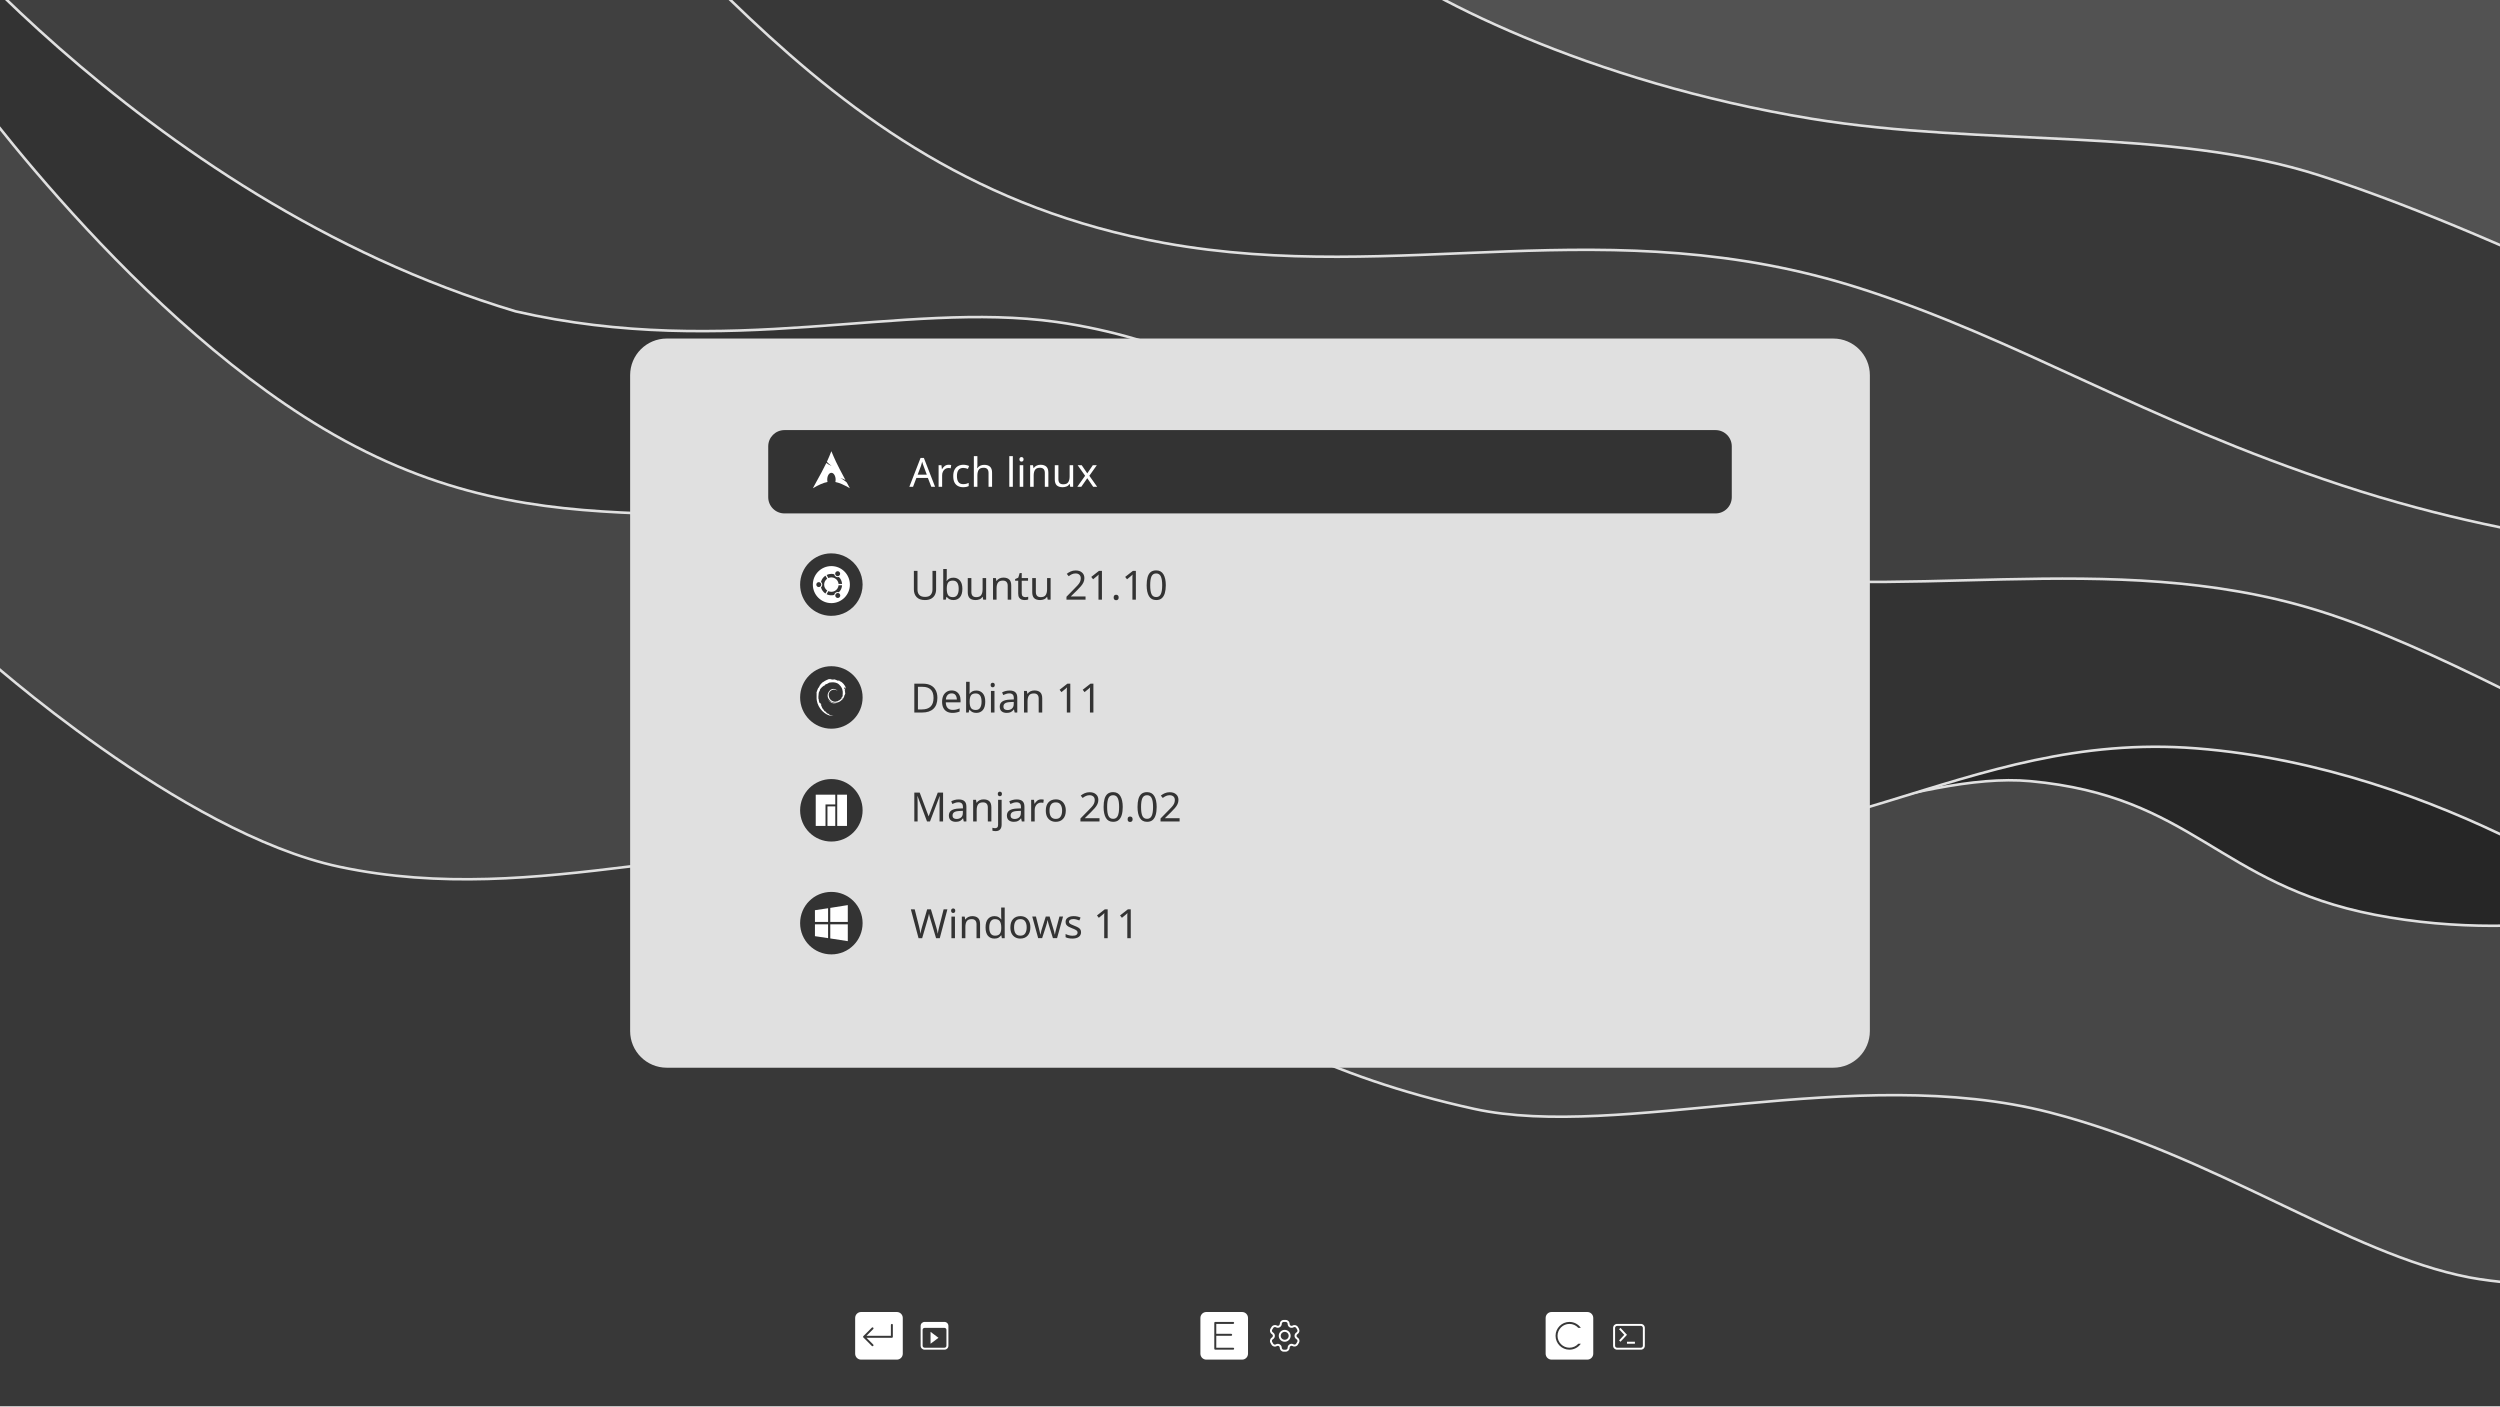
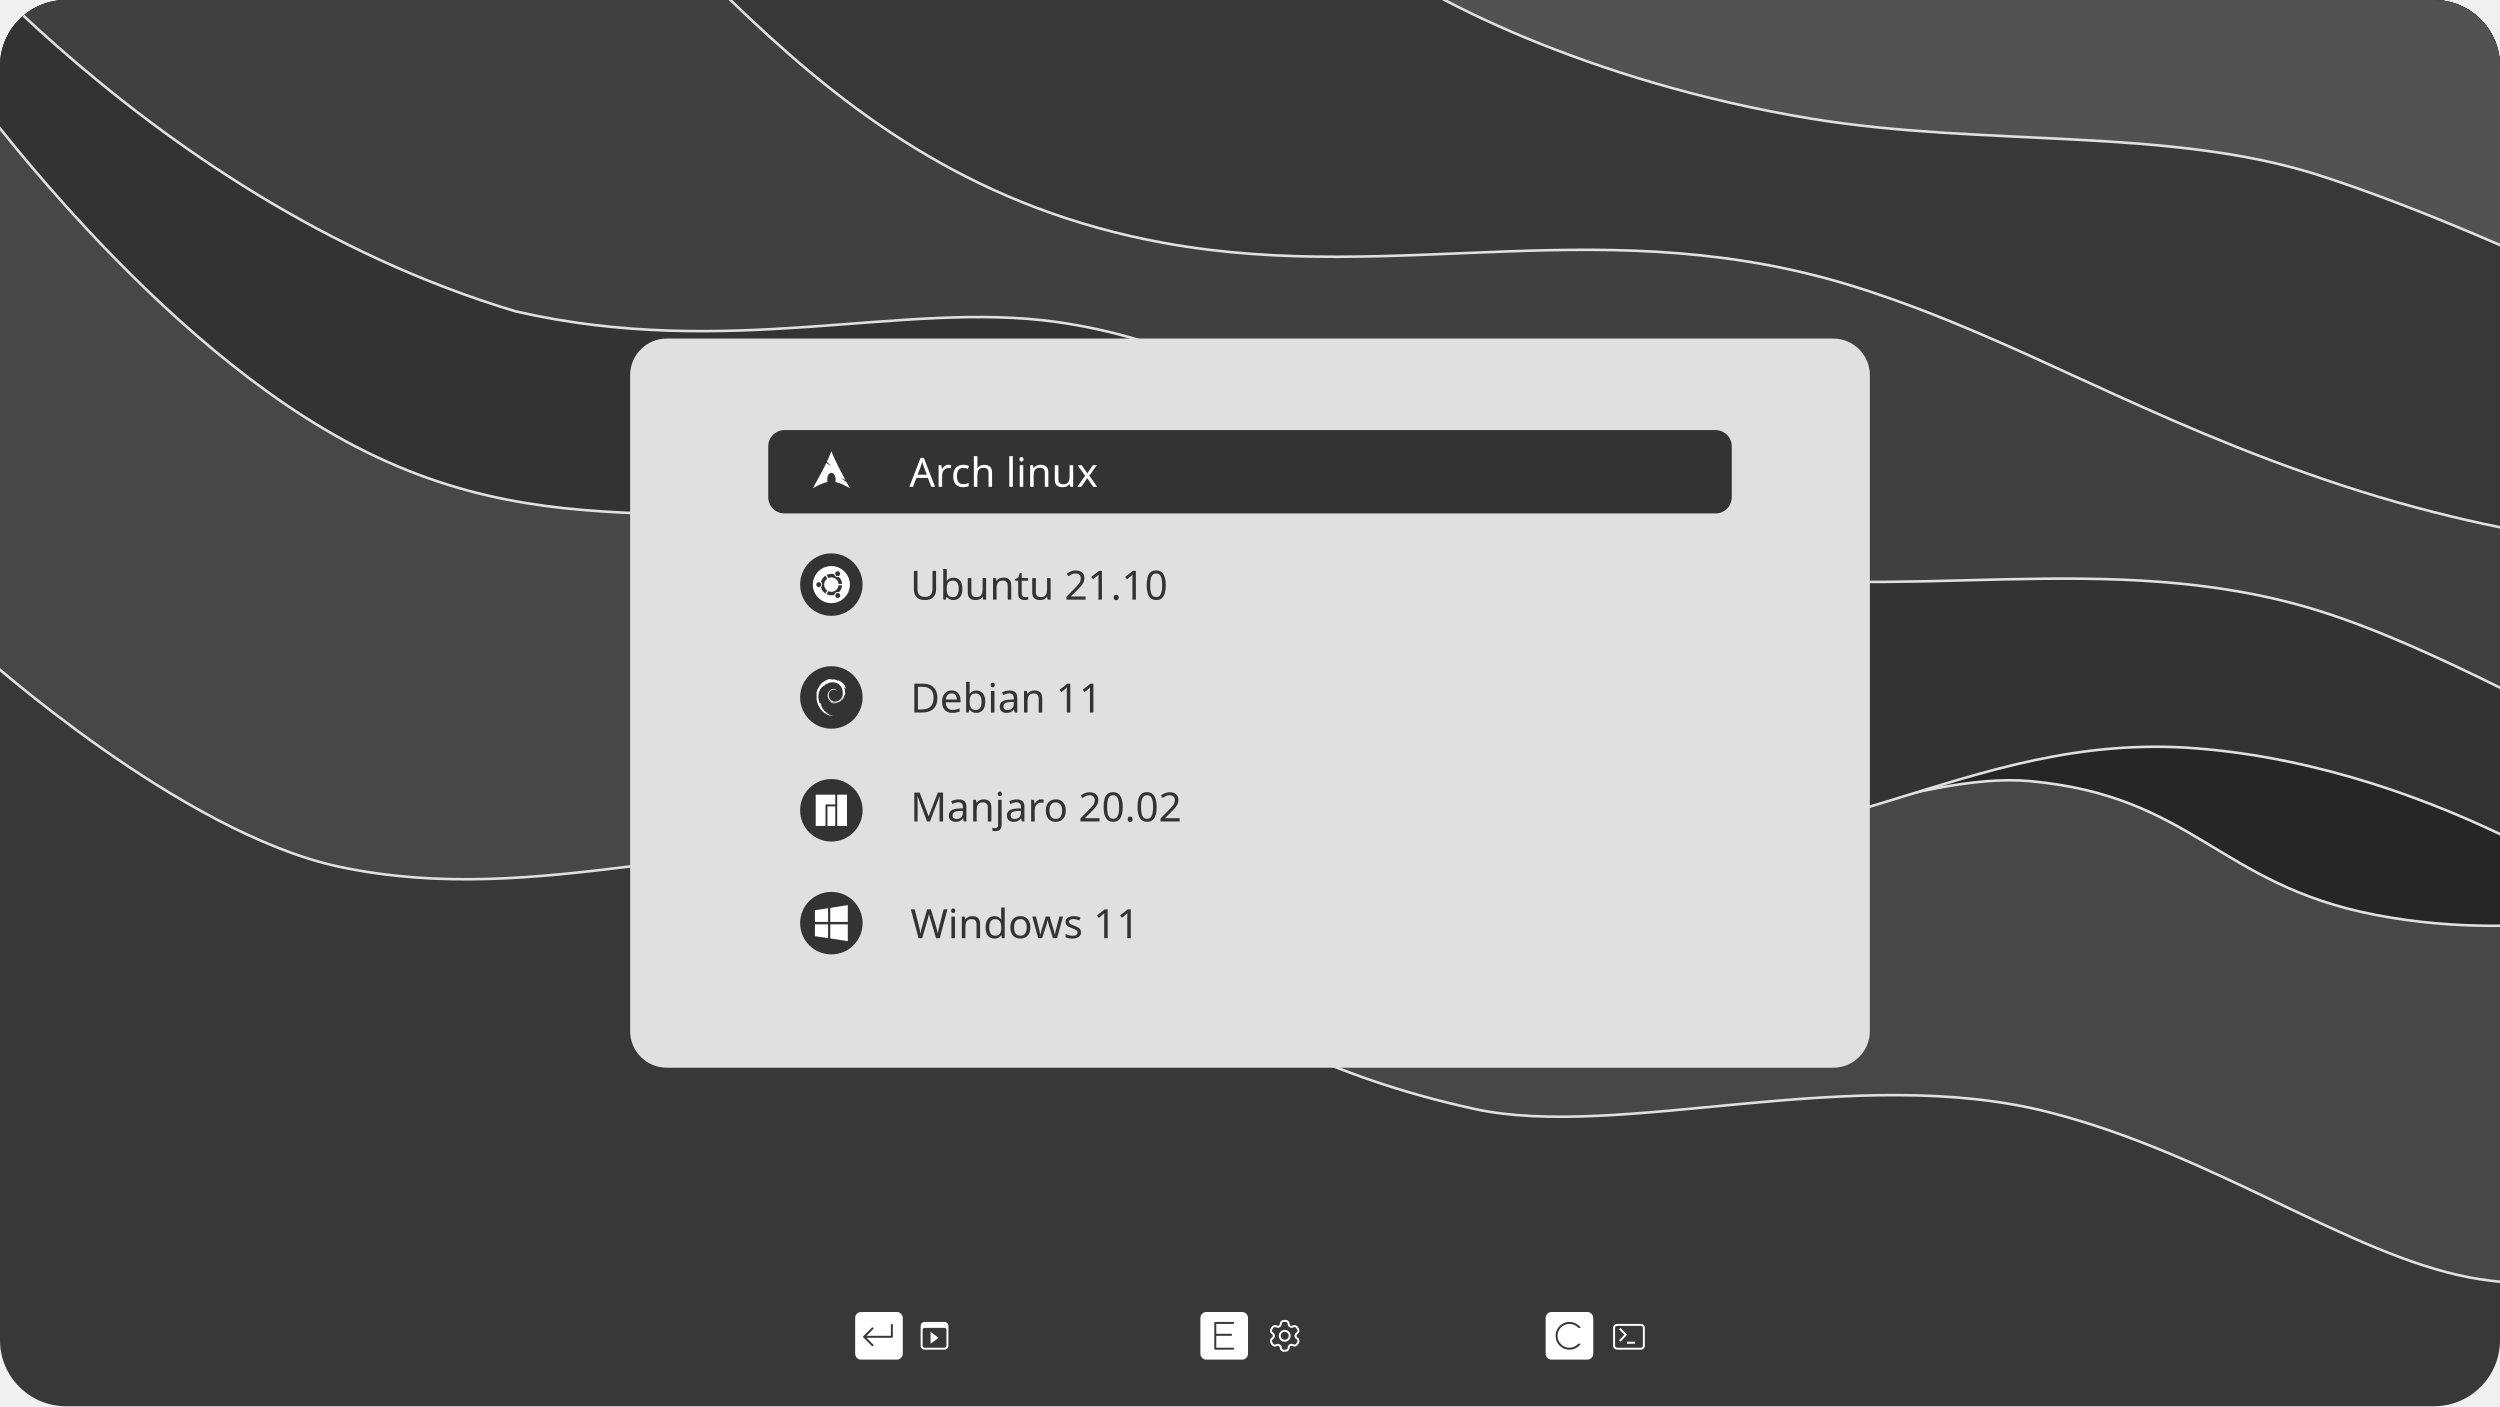
<svg xmlns="http://www.w3.org/2000/svg" width="1920" height="1080" viewBox="0 0 508 285.75" version="1.1" id="svg8">
  <defs id="defs2">
    <clipPath clipPathUnits="userSpaceOnUse" id="clipPath840">
      <rect x="0" y="0" width="508" height="285.75" fill="url(#linearGradient84615)" stroke-linecap="round" stroke-linejoin="round" stroke-width="0.257" style="fill:#d9d9d9;fill-opacity:1;paint-order:stroke fill markers" id="rect842" />
    </clipPath>
+     <clipPath clipPathUnits="userSpaceOnUse" id="clipPath1101">
+       <rect style="fill:#333333;stroke:none;stroke-width:0.529" id="rect1103" width="508" height="285.75" x="-8.1475598e-14" y="-4.4140625e-06" rx="13.426" ry="13.426" />
+     </clipPath>
  </defs>
  <g id="layer1" transform="translate(0,-287.475)">
-     <g id="wave-dark" transform="translate(0,287.475)">
+     <g id="wave-dark" transform="translate(0,287.475)" clip-path="url(#clipPath1101)">
      <rect x="0" y="0" width="508" height="285.75" fill="url(#linearGradient84615)" stroke-linecap="round" stroke-linejoin="round" stroke-width="0.257" style="fill:#383838;fill-opacity:1;paint-order:stroke fill markers" id="rect854" />
      <g id="g868" clip-path="url(#clipPath840)">
        <path d="m 532.52,261.515 c 0,0 -20.448,-0.234 -30.711,-2.206 -24.472,-4.701 -51.68,-24.876 -85.249,-33.521 -39.723,-10.23 -87.454,5.735 -116.95,-0.721 -60.36,-13.212 -73.187,-43.796 -114.76,-50.966 -37.922,-6.541 -74.878,10.457 -115.82,1.775 -32.171,-6.822 -72.331,-42.981 -72.331,-42.981 l -9.691,-263.96 541.38,-4.652 z" fill="url(#linearGradient14878)" id="path856" style="fill:#474747;fill-opacity:1;stroke:#e0e0e0;stroke-width:1.058;stroke-linecap:round;stroke-miterlimit:4;stroke-dasharray:none;stroke-opacity:1;paint-order:stroke fill markers" />
        <path d="m 545.27,182.395 c 0,0 -29.204,9.728 -62.698,3.219 -31.698,-6.16 -36.835,-24.095 -69.984,-27.146 -23.362,-2.151 -56.218,15.325 -84.235,11.298 -20.958,-3.013 -59.836,-48.407 -59.836,-48.407 l 63.476,-56.308 212.55,17.675 z" fill="url(#linearGradient29554)" id="path858" style="fill:#262626;fill-opacity:1;stroke:#e0e0e0;stroke-width:1.058;stroke-linecap:round;stroke-miterlimit:4;stroke-dasharray:none;stroke-opacity:1;paint-order:stroke fill markers" />
        <path d="m 538.1,186.745 c 0,0 -40.995,-30.948 -91.798,-34.942 -47.77,-3.756 -76.702,26.423 -129.78,18.301 -57.74,-8.836 -73.392,-44.639 -119.64,-58.48 -50.718,-15.18 -83.915,3.231 -131,-24.741 -41.216,-24.487 -76.23,-74.85 -76.23,-74.85 l -4.946,-175.02 551.7,15.608 z" fill="url(#linearGradient44051)" id="path860" style="fill:#333333;fill-opacity:1;stroke:#e0e0e0;stroke-width:1.058;stroke-linecap:round;stroke-miterlimit:4;stroke-dasharray:none;stroke-opacity:1;paint-order:stroke fill markers" />
        <path d="m 543.3,153.555 c 0,0 -3.947,-0.94 -11.58,-2.957 -7.633,-2.017 -36.279,-19.226 -60.594,-26.778 -42.652,-13.248 -85.919,-0.806 -126.45,-8.678 -60.435,-11.738 -84.454,-43.625 -130,-49.987 C 183.281,60.77 148.108,72.933 104.826,63.009 27.813,39.98 -22.668,-26.594 -22.668,-26.594 L -15.293,-162.987 l 578.763,29.909 z" fill="url(#linearGradient58716)" id="path862" style="fill:#404040;fill-opacity:1;stroke:#e0e0e0;stroke-width:1.058;stroke-linecap:round;stroke-miterlimit:4;stroke-dasharray:none;stroke-opacity:1;paint-order:stroke fill markers" />
        <path d="m 549.33,111.885 c 0,0 -32.254,0.033 -73.39,-13.516 -40.51,-13.343 -65.505,-29.642 -97.792,-39.995 -51.284,-16.445 -93.642,-0.594 -141.48,-9.249 -74.961,-13.564 -100.84,-74.329 -146.66,-101.8 -54.993,-32.964 -102.43,-24.775 -102.43,-24.775 l -2.282,-71.214 575.79,13.853 z" fill="url(#linearGradient61448)" id="path864" style="fill:#383838;fill-opacity:1;stroke:#e0e0e0;stroke-width:1.058;stroke-linecap:round;stroke-miterlimit:4;stroke-dasharray:none;stroke-opacity:1;paint-order:stroke fill markers" />
        <path d="m 558.15,66.601 c 0,0 -22.397,-5.203 -32.249,-9.318 -9.852,-4.115 -32.68,-14.871 -54.483,-21.887 -30.63,-9.857 -68.317,-5.8 -103.27,-11.527 -45.175,-7.402 -79.837,-25.061 -91.939,-35.185 -22.152,-18.533 -31.647,-42.896 -31.647,-42.896 l -10.083,-48.643 340.06,-1.615 z" fill="url(#linearGradient78259)" id="path866" style="fill:#525252;fill-opacity:1;stroke:#e0e0e0;stroke-width:1.058;stroke-linecap:round;stroke-miterlimit:4;stroke-dasharray:none;stroke-opacity:1;paint-order:stroke fill markers" />
      </g>
    </g>
    <g id="info" transform="matrix(1.52381,0,0,1.52381,251.581,115.211)">
      <rect style="fill:none;fill-opacity:0.989;stroke-width:0.405" id="rect867" width="127" height="11.113" x="-61.912" y="285.622" />
      <g id="g843">
        <g id="g930" transform="matrix(0.2645833,0,0,0.2645833,50.00625,289.062)">
          <path id="path918" style="fill:#ffffff" d="m 191.375,-30.5 c -1.108,0 -2,0.892 -2,2 v 9 c 0,1.108 0.892,2 2,2 h 12 c 1.108,0 2,-0.892 2,-2 v -9 c 0,-1.108 -0.892,-2 -2,-2 z m 0,1 h 12 c 0.554,0 1,0.446 1,1 v 9 c 0,0.554 -0.446,1 -1,1 h -12 c -0.554,0 -1,-0.446 -1,-1 v -9 c 0,-0.554 0.446,-1 1,-1 z m 1.719,1 -0.719,0.688 L 195,-25 l -2.594,2.812 0.688,0.688 2.969,-3.156 0.312,-0.344 -0.312,-0.344 z m 3.281,7 v 1 h 4 v -1 z" transform="translate(-189.375,32.50001)" />
        </g>
        <g style="enable-background:new" id="g941" transform="matrix(0.2645833,0,0,0.2645833,4.098449,289.062)">
          <path d="M 7.51,-8.3933e-5 C 6.982,-9.4355e-5 6.474,0.21 6.102,0.584 5.731,0.956 5.524,1.462 5.523,1.986 5.516,2.534 5.081,2.964 4.533,2.965 4.37,2.963 4.212,2.917 4.072,2.834 A 0.5,0.5 0 0 0 4.064,2.83 c -0.948,-0.543 -2.171,-0.213 -2.717,0.734 l -0.516,0.848 a 0.5,0.5 0 0 0 -0.006,0.01 c -0.545,0.946 -0.219,2.168 0.725,2.717 a 0.5,0.5 0 0 0 0.002,0.002 c 0.308,0.178 0.496,0.504 0.496,0.859 0,0.356 -0.188,0.682 -0.496,0.859 -0.943,0.546 -1.271,1.767 -0.727,2.711 a 0.5,0.5 0 0 0 0,0.002 l 0.488,0.842 c 0,0 0.002,0.002 0.002,0.002 0.257,0.462 0.688,0.805 1.197,0.949 0.51,0.145 1.057,0.08 1.52,-0.18 a 0.5,0.5 0 0 0 0.006,-0.004 c 0.226,-0.132 0.494,-0.167 0.746,-0.1 a 0.5,0.5 0 0 0 0.002,0 c 0.252,0.068 0.466,0.232 0.596,0.459 a 0.5,0.5 0 0 0 0.004,0.008 c 0.084,0.141 0.129,0.299 0.131,0.463 0.003,1.093 0.899,1.988 1.992,1.988 h 0.979 c 1.091,0 1.987,-0.893 1.992,-1.984 a 0.5,0.5 0 0 0 0,-0.004 c -0.001,-0.263 0.103,-0.515 0.289,-0.701 0.185,-0.185 0.436,-0.287 0.697,-0.287 0.165,0.005 0.329,0.051 0.473,0.133 0.946,0.543 2.168,0.216 2.717,-0.727 l 0.51,-0.852 a 0.5,0.5 0 0 0 0.004,-0.006 c 0.266,-0.456 0.339,-0.999 0.203,-1.51 -0.136,-0.51 -0.47,-0.947 -0.928,-1.211 -0.228,-0.131 -0.393,-0.346 -0.461,-0.6 -0.068,-0.254 -0.033,-0.523 0.1,-0.75 a 0.5,0.5 0 0 0 0.002,-0.004 c 0.085,-0.149 0.209,-0.272 0.357,-0.357 a 0.5,0.5 0 0 0 0.004,-0.002 c 0.899,-0.526 1.226,-1.661 0.777,-2.586 a 0.5,0.5 0 0 0 -0.053,-0.131 l -0.486,-0.844 c -0.546,-0.947 -1.768,-1.278 -2.717,-0.734 a 0.5,0.5 0 0 0 -0.006,0.004 c -0.226,0.133 -0.494,0.171 -0.748,0.105 -0.254,-0.066 -0.471,-0.231 -0.604,-0.457 a 0.5,0.5 0 0 0 0,-0.002 c -0.083,-0.141 -0.129,-0.299 -0.131,-0.463 v 0.02 c 0.016,-0.538 -0.187,-1.061 -0.562,-1.447 -0.375,-0.386 -0.891,-0.604 -1.43,-0.604 h -0.979 z m 0,1 h 0.979 c 0.268,-1.1316e-4 0.526,0.108 0.713,0.301 0.187,0.193 0.287,0.452 0.279,0.721 a 0.5,0.5 0 0 0 0,0.02 c 0.004,0.338 0.097,0.67 0.27,0.961 0.267,0.455 0.703,0.785 1.213,0.918 0.508,0.132 1.049,0.058 1.502,-0.207 0.48,-0.275 1.077,-0.114 1.353,0.365 l 0.469,0.812 a 0.5,0.5 0 0 0 0.018,0.035 c 0.273,0.478 0.113,1.072 -0.361,1.35 -0.3,0.173 -0.55,0.422 -0.723,0.723 v 0.002 c -0.265,0.456 -0.339,1 -0.203,1.51 0.136,0.51 0.47,0.946 0.928,1.209 0.228,0.131 0.393,0.348 0.461,0.602 0.067,0.252 0.031,0.52 -0.1,0.746 -6.72e-4,0.001 6.76e-4,0.003 0,0.004 l -0.512,0.852 a 0.5,0.5 0 0 0 -0.004,0.006 c -0.278,0.478 -0.875,0.637 -1.353,0.361 a 0.5,0.5 0 0 0 -0.002,-0.002 c -0.29,-0.166 -0.616,-0.257 -0.949,-0.266 a 0.5,0.5 0 0 0 -0.01,0 c -0.53,-0.003 -1.039,0.207 -1.414,0.582 -0.374,0.375 -0.585,0.882 -0.582,1.412 -0.005,0.55 -0.441,0.984 -0.992,0.984 H 7.51 c -0.554,0 -0.994,-0.438 -0.994,-0.992 a 0.5,0.5 0 0 0 0,-0.006 c -0.004,-0.337 -0.096,-0.668 -0.268,-0.959 -0.262,-0.457 -0.694,-0.792 -1.203,-0.928 -0.507,-0.136 -1.048,-0.063 -1.502,0.199 -0.231,0.129 -0.502,0.16 -0.756,0.088 -0.254,-0.072 -0.47,-0.241 -0.598,-0.473 a 0.5,0.5 0 0 0 -0.004,-0.01 L 1.693,11.072 c -0.275,-0.476 -0.117,-1.07 0.359,-1.346 0.616,-0.356 0.996,-1.015 0.996,-1.727 0,-0.711 -0.381,-1.369 -0.996,-1.725 v -0.002 C 1.576,5.995 1.418,5.4 1.693,4.922 l 0.516,-0.848 a 0.5,0.5 0 0 0 0.006,-0.01 c 0.276,-0.479 0.873,-0.642 1.353,-0.367 0.29,0.17 0.62,0.264 0.957,0.268 a 0.5,0.5 0 0 0 0.006,0 c 1.084,1.326e-4 1.977,-0.881 1.992,-1.965 a 0.5,0.5 0 0 0 0,-0.01 c -0.001,-0.262 0.102,-0.513 0.287,-0.699 0.185,-0.186 0.437,-0.291 0.699,-0.291 z M 8,5 c -1.651,0 -3,1.349 -3,3 0,1.651 1.349,3 3,3 1.651,0 3,-1.349 3,-3 0,-1.651 -1.349,-3 -3,-3 z m 0,1 c 1.111,0 2,0.89 2,2 0,1.11 -0.89,2 -2,2 -1.11,0 -2,-0.89 -2,-2 0,-1.11 0.89,-2 2,-2 z" clip-rule="evenodd" color="#000000" color-rendering="auto" dominant-baseline="auto" fill="#363636" fill-rule="evenodd" image-rendering="auto" shape-rendering="auto" solid-color="#000000" stop-color="#000000" style="font-variant-ligatures:normal;font-variant-position:normal;font-variant-caps:normal;font-variant-numeric:normal;font-variant-alternates:normal;font-variant-east-asian:normal;font-feature-settings:normal;font-variation-settings:normal;text-indent:0;text-decoration-line:none;text-decoration-style:solid;text-decoration-color:#000000;text-transform:none;text-orientation:mixed;white-space:normal;shape-padding:0;shape-margin:0;inline-size:0;isolation:auto;mix-blend-mode:normal;fill:#ffffff" id="path932" />
        </g>
        <g id="g957" transform="matrix(0.2645833,0,0,0.2645833,-42.59792,289.062)">
          <path id="path946" style="fill:#ffffff" class="ColorScheme-Text" d="m -158,-36 c -1.108,0 -2,0.892 -2,2 v 10 c 0,1.108 0.892,2 2,2 h 10 c 1.108,0 2,-0.892 2,-2 v -10 c 0,-1.108 -0.892,-2 -2,-2 z m 0,3 h 10 c 0.554,0 1,0.446 1,1 v 8 c 0,0.554 -0.446,1 -1,1 h -10 c -0.554,0 -1,-0.446 -1,-1 v -8 c 0,-0.554 0.446,-1 1,-1 z m 3,2 v 6 l 4,-3 z" transform="translate(161,36.99999)" />
        </g>
        <path id="rect981" style="opacity:1;fill:#ffffff;stroke:none;stroke-width:0.635;stroke-linecap:square" d="m -50.271,288.004 c -0.44,0 -0.794,0.354 -0.794,0.794 v 4.763 c 0,0.44 0.354,0.794 0.794,0.794 h 4.763 c 0.44,0 0.794,-0.354 0.794,-0.794 v -4.763 c 0,-0.44 -0.354,-0.794 -0.794,-0.794 z m 4.094,1.586 c 0.002,-1.1e-4 0.004,0 0.007,0 0.073,0 0.132,0.059 0.132,0.132 v 1.589 c 0,0.055 -0.033,0.102 -0.081,0.122 -0.002,8.3e-4 -0.004,10e-4 -0.006,0.002 -0.004,10e-4 -0.008,0.003 -0.012,0.004 -0.006,0.002 -0.013,0.003 -0.02,0.004 -0.004,4.5e-4 -0.009,5.1e-4 -0.013,5.1e-4 h -3.385 l 0.897,0.897 c 0.052,0.052 0.052,0.135 0,0.187 -0.052,0.052 -0.135,0.052 -0.187,0 l -1.113,-1.114 c -0.002,-10e-4 -0.003,-0.003 -0.004,-0.004 -0.002,-0.002 -0.004,-0.003 -0.005,-0.005 -0.002,-0.002 -0.003,-0.003 -0.005,-0.005 v -5.2e-4 c -0.001,-0.002 -0.003,-0.003 -0.004,-0.005 -0.001,-0.002 -0.003,-0.004 -0.004,-0.006 -9.69e-4,-10e-4 -0.002,-0.003 -0.003,-0.004 -2.73e-4,-4e-4 -7.67e-4,-6.3e-4 -10e-4,-10e-4 v -5.2e-4 c -0.001,-0.002 -0.002,-0.003 -0.003,-0.005 -6.13e-4,-0.001 -0.002,-0.002 -0.002,-0.003 -1.8e-4,-3.2e-4 -3.39e-4,-7.1e-4 -5.16e-4,-10e-4 -2.96e-4,-5.5e-4 -7.46e-4,-10e-4 -10e-4,-0.002 -5.22e-4,-9.9e-4 -0.001,-0.002 -0.002,-0.003 -1.67e-4,-3.5e-4 -3.52e-4,-6.9e-4 -5.16e-4,-10e-4 -3.12e-4,-6.4e-4 -2.19e-4,-0.001 -5.16e-4,-0.002 -8.73e-4,-0.002 -0.002,-0.004 -0.003,-0.006 -7.51e-4,-0.002 -0.002,-0.004 -0.003,-0.006 v -5.2e-4 c -1.21e-4,-3.5e-4 -3.97e-4,-6.8e-4 -5.16e-4,-0.001 -9.1e-4,-0.003 -0.001,-0.005 -0.002,-0.008 -1.38e-4,-5.2e-4 -3.86e-4,-0.001 -5.19e-4,-0.002 -2.3e-4,-9.2e-4 -8.17e-4,-0.002 -0.001,-0.003 -3.52e-4,-0.002 -2.2e-4,-0.003 -5.16e-4,-0.005 -3.76e-4,-0.002 -7.47e-4,-0.004 -10e-4,-0.006 v -5.1e-4 c -2.54e-4,-0.002 -8.49e-4,-0.003 -0.001,-0.005 v -5.2e-4 -5.2e-4 c -4.05e-4,-0.004 -5.16e-4,-0.008 -5.16e-4,-0.012 0,-0.002 -9.8e-5,-0.004 0,-0.006 v -5.2e-4 c 9.2e-5,-0.002 3.38e-4,-0.004 5.16e-4,-0.006 v -5.2e-4 -5.1e-4 c 1.93e-4,-0.002 7.64e-4,-0.004 0.001,-0.006 3.78e-4,-0.003 5e-4,-0.005 10e-4,-0.008 2.14e-4,-0.001 2.75e-4,-0.002 5.16e-4,-0.003 2.43e-4,-0.001 7.67e-4,-0.002 0.001,-0.003 8.1e-4,-0.003 0.002,-0.006 0.003,-0.009 1.22e-4,-3.6e-4 3.92e-4,-6.8e-4 5.16e-4,-0.001 v -5.1e-4 c 5.37e-4,-0.002 0.002,-0.003 0.002,-0.005 1.35e-4,-3.5e-4 3.76e-4,-6.9e-4 5.16e-4,-10e-4 v -5.1e-4 c 2.12e-4,-5.2e-4 2.99e-4,-10e-4 5.16e-4,-0.002 6.09e-4,-0.001 0.001,-0.003 0.002,-0.004 0.001,-0.002 0.002,-0.005 0.004,-0.007 7.75e-4,-10e-4 0.002,-0.003 0.003,-0.004 0.001,-0.002 0.003,-0.005 0.004,-0.007 9.68e-4,-10e-4 0.002,-0.003 0.003,-0.004 v -5.2e-4 c 3.68e-4,-5e-4 6.56e-4,-0.001 0.001,-0.002 8.83e-4,-0.001 0.002,-0.002 0.003,-0.003 v -5.1e-4 -5.2e-4 c 8.46e-4,-0.001 0.002,-0.002 0.003,-0.003 4.07e-4,-4.7e-4 0.001,-5.7e-4 0.002,-0.001 v -5.2e-4 c 0.002,-0.002 0.003,-0.003 0.005,-0.005 l 1.122,-1.123 c 0.052,-0.052 0.135,-0.052 0.187,0 0.052,0.052 0.052,0.135 0,0.187 l -0.897,0.897 h 3.253 v -1.453 c 0,-0.071 0.055,-0.129 0.126,-0.132 z" />
        <path id="rect1930" style="opacity:1;fill:#ffffff;stroke:none;stroke-width:0.635;stroke-linecap:square" d="m -4.233,288.004 c -0.44,0 -0.794,0.354 -0.794,0.794 v 4.763 c 0,0.44 0.354,0.794 0.794,0.794 h 4.762 c 0.44,0 0.794,-0.354 0.794,-0.794 v -4.763 c 0,-0.44 -0.354,-0.794 -0.794,-0.794 z m 1.191,1.322 2.381,10e-4 c 0.073,0 0.132,0.059 0.132,0.132 0,0.073 -0.059,0.132 -0.132,0.132 H -2.91 v 1.323 h 1.984 c 0.073,0 0.132,0.059 0.132,0.132 0,0.073 -0.059,0.132 -0.132,0.132 H -2.91 v 1.587 h 2.249 c 0.073,0 0.132,0.059 0.132,0.132 0,0.073 -0.059,0.132 -0.132,0.132 H -3.043 c -0.073,0 -0.132,-0.059 -0.132,-0.132 v -1.845 c -1.137e-4,-0.003 0,-0.005 0,-0.007 0,-0.003 -1.137e-4,-0.005 0,-0.007 v -1.581 c 0,-0.073 0.059,-0.132 0.132,-0.132 z" />
        <path id="rect1932" style="opacity:1;fill:#ffffff;stroke:none;stroke-width:2.4;stroke-linecap:square" d="m 392,9 c -1.662,0 -3,1.338 -3,3 v 18 c 0,1.662 1.338,3 3,3 h 18 c 1.662,0 3,-1.338 3,-3 V 12 c 0,-1.662 -1.338,-3 -3,-3 z m 9,5 a 7,7 0 0 1 5.742,3 h -1.273 A 6,6 0 0 0 401,15 a 6,6 0 0 0 -6,6 6,6 0 0 0 6,6 6,6 0 0 0 4.469,-2 h 1.26 A 7,7 0 0 1 401,28 a 7,7 0 0 1 -7,-7 7,7 0 0 1 7,-7 z" transform="matrix(0.2645833,0,0,0.2645833,-61.9125,285.6224)" />
      </g>
    </g>
    <rect style="fill:#e0e0e0;stroke-width:1.268" id="viewbox" width="251.913" height="148.167" x="128.043" y="356.267" rx="7.44" ry="7.44" />
    <rect style="fill:#333333;stroke:none;stroke-width:0.547" id="rect872" width="195.792" height="16.933" x="156.104" y="374.87" ry="3.299" rx="3.299" />
    <g id="archlinux" transform="matrix(0.8889057,0,0,0.8889057,161.4069,383.3362)">
      <circle cx="8.467" cy="2.8228999e-07" r="7.144" style="fill:#333333;stroke-width:1.625;paint-order:stroke markers fill" id="circle44" />
      <path d="m 8.466,-4.697 c -0.377,0.924 -0.604,1.529 -1.024,2.425 0.257,0.273 0.573,0.59 1.086,0.95 -0.551,-0.227 -0.928,-0.455 -1.209,-0.692 -0.537,1.121 -1.378,2.717 -3.086,5.785 1.342,-0.774 2.383,-1.252 3.352,-1.434 A 2.457,2.457 0 0 1 7.522,1.762 l 10e-4,-0.043 c 0.022,-0.86 0.469,-1.521 0.999,-1.476 0.53,0.045 0.941,0.779 0.92,1.638 a 2.427,2.427 0 0 1 -0.054,0.462 c 0.959,0.188 1.988,0.664 3.312,1.428 -0.261,-0.48 -0.494,-0.913 -0.717,-1.326 -0.35,-0.272 -0.716,-0.625 -1.461,-1.008 0.512,0.133 0.88,0.287 1.165,0.459 -2.262,-4.212 -2.445,-4.772 -3.221,-6.593 z" id="path46" style="fill:#ffffff;fill-rule:evenodd;stroke-width:1.688" />
    </g>
    <g id="debian" transform="matrix(0.8888607,0,0,0.8888607,161.407,172.7253)">
      <g transform="matrix(1.0385,0,0,1.0385,-0.32619,-11.098)" id="g58" style="stroke-width:1.565">
        <circle cx="8.467" cy="288.53" r="6.879" style="fill:#333333;stroke-width:1.565;paint-order:stroke markers fill" id="circle56" />
      </g>
      <path d="m 11.077,287.92 c 0.009,0.229 -0.066,0.34 -0.134,0.536 l -0.122,0.06 c -0.1,0.195 0.01,0.124 -0.062,0.278 -0.156,0.14 -0.474,0.434 -0.575,0.461 -0.074,0 0.05,-0.087 0.066,-0.12 -0.208,0.143 -0.167,0.215 -0.487,0.302 l -0.01,-0.021 c -0.787,0.37 -1.881,-0.364 -1.867,-1.366 -0.008,0.064 -0.024,0.048 -0.041,0.073 -0.04,-0.515 0.238,-1.033 0.708,-1.245 0.46,-0.227 1,-0.134 1.328,0.173 -0.18,-0.237 -0.54,-0.488 -0.967,-0.465 -0.418,0.006 -0.81,0.273 -0.94,0.561 -0.214,0.135 -0.239,0.52 -0.332,0.59 -0.126,0.924 0.236,1.322 0.848,1.791 0.096,0.065 0.027,0.075 0.04,0.125 a 1.66,1.66 0 0 1 -0.543,-0.415 c 0.082,0.119 0.17,0.234 0.283,0.325 -0.192,-0.065 -0.448,-0.465 -0.523,-0.481 0.33,0.592 1.34,1.038 1.87,0.816 -0.245,0.01 -0.556,0.005 -0.831,-0.096 -0.116,-0.06 -0.273,-0.183 -0.245,-0.206 0.722,0.27 1.468,0.204 2.093,-0.296 0.159,-0.124 0.333,-0.335 0.383,-0.338 -0.076,0.114 0.013,0.055 -0.045,0.155 0.158,-0.255 -0.07,-0.104 0.163,-0.44 l 0.086,0.118 c -0.032,-0.213 0.263,-0.47 0.233,-0.805 0.068,-0.103 0.076,0.11 0.004,0.346 0.1,-0.262 0.026,-0.304 0.052,-0.52 0.028,0.073 0.064,0.15 0.083,0.227 -0.065,-0.253 0.066,-0.426 0.099,-0.573 -0.032,-0.014 -0.1,0.112 -0.116,-0.187 0.003,-0.13 0.036,-0.068 0.05,-0.1 -0.026,-0.015 -0.093,-0.114 -0.134,-0.305 0.03,-0.045 0.079,0.116 0.12,0.123 -0.027,-0.152 -0.071,-0.267 -0.073,-0.384 -0.117,-0.245 -0.041,0.033 -0.136,-0.105 -0.125,-0.389 0.103,-0.09 0.119,-0.267 0.188,0.274 0.296,0.698 0.346,0.874 a 3.575,3.575 0 0 0 -0.174,-0.623 c 0.058,0.024 -0.092,-0.44 0.075,-0.133 -0.178,-0.656 -0.764,-1.27 -1.302,-1.558 0.065,0.06 0.149,0.136 0.119,0.148 -0.268,-0.16 -0.221,-0.172 -0.26,-0.24 -0.217,-0.088 -0.232,0.008 -0.376,0 -0.411,-0.218 -0.49,-0.194 -0.87,-0.33 l 0.018,0.08 c -0.272,-0.091 -0.317,0.034 -0.612,0 -0.018,-0.014 0.095,-0.05 0.187,-0.064 -0.263,0.035 -0.251,-0.052 -0.509,0.009 0.064,-0.045 0.13,-0.074 0.199,-0.112 -0.215,0.013 -0.513,0.125 -0.421,0.023 -0.35,0.156 -0.973,0.376 -1.322,0.703 l -0.011,-0.073 c -0.16,0.192 -0.698,0.574 -0.74,0.823 l -0.044,0.01 c -0.083,0.14 -0.137,0.3 -0.203,0.445 -0.109,0.186 -0.16,0.072 -0.144,0.1 -0.214,0.435 -0.32,0.8 -0.412,1.1 0.065,0.097 0,0.589 0.026,0.982 -0.108,1.943 1.363,3.829 2.971,4.264 0.236,0.085 0.586,0.081 0.884,0.09 -0.351,-0.1 -0.397,-0.054 -0.74,-0.173 -0.247,-0.116 -0.3,-0.25 -0.476,-0.401 l 0.07,0.122 c -0.344,-0.121 -0.2,-0.15 -0.48,-0.238 l 0.074,-0.097 c -0.11,-0.008 -0.294,-0.187 -0.344,-0.287 l -0.122,0.005 c -0.146,-0.18 -0.224,-0.31 -0.219,-0.41 l -0.039,0.07 c -0.044,-0.077 -0.538,-0.678 -0.282,-0.538 -0.048,-0.043 -0.11,-0.07 -0.18,-0.195 l 0.053,-0.06 c -0.123,-0.158 -0.227,-0.361 -0.22,-0.43 0.067,0.09 0.112,0.106 0.157,0.121 -0.31,-0.772 -0.328,-0.042 -0.564,-0.785 l 0.05,-0.004 c -0.038,-0.058 -0.062,-0.12 -0.092,-0.182 l 0.021,-0.216 c -0.224,-0.259 -0.062,-1.101 -0.03,-1.563 0.022,-0.188 0.187,-0.388 0.312,-0.702 L 5.82,286.787 c 0.146,-0.254 0.832,-1.02 1.15,-0.981 0.155,-0.194 -0.03,0 -0.06,-0.05 0.338,-0.35 0.445,-0.247 0.673,-0.31 0.246,-0.146 -0.211,0.057 -0.095,-0.056 0.426,-0.109 0.302,-0.247 0.857,-0.302 0.059,0.033 -0.136,0.051 -0.184,0.094 0.354,-0.173 1.122,-0.134 1.62,0.097 0.58,0.27 1.23,1.07 1.255,1.822 l 0.03,0.008 c -0.015,0.299 0.045,0.644 -0.06,0.962 l 0.071,-0.15" id="path60" style="fill:#ffffff;stroke-width:1.688" />
    </g>
    <g id="ubuntu" transform="matrix(1.714332,0,0,1.714332,160.3148,400.3696)">
      <g transform="matrix(0.53846,0,0,0.53846,0.42321,-1.1189)" id="g225" style="stroke-width:1.565">
        <path d="m 8.467,1.588 a 6.879,6.879 0 1 1 0,13.757 6.879,6.879 0 0 1 0,-13.757 z" id="path223" style="fill:#333333;stroke-width:1.565" />
      </g>
      <path d="m 5.027,1.245 a 2.195,2.195 0 1 0 0,4.39 2.195,2.195 0 0 0 0,-4.39 z M 5.81,1.857 A 0.292,0.292 0 0 1 6.027,2.294 0.293,0.293 0 1 1 5.81,1.857 Z M 5.027,2.167 c 0.118,0 0.232,0.016 0.341,0.046 a 0.411,0.411 0 0 0 0.551,0.319 c 0.217,0.213 0.358,0.503 0.379,0.826 l -0.417,0.006 A 0.856,0.856 0 0 0 4.666,2.664 L 4.463,2.298 a 1.269,1.269 0 0 1 0.565,-0.132 z m -0.706,0.214 0.215,0.359 a 0.855,0.855 0 0 0 0,1.401 l -0.215,0.359 a 1.274,1.274 0 0 1 -0.526,-0.74 0.41,0.41 0 0 0 0,-0.638 1.276,1.276 0 0 1 0.526,-0.74 z M 3.534,3.147 a 0.293,0.293 0 1 1 0,0.586 0.293,0.293 0 0 1 0,-0.586 z m 2.345,0.369 0.417,0.007 A 1.269,1.269 0 0 1 5.919,4.348 0.41,0.41 0 0 0 5.367,4.666 1.272,1.272 0 0 1 4.463,4.581 l 0.204,-0.365 a 0.856,0.856 0 0 0 1.213,-0.701 z M 5.737,4.441 A 0.294,0.294 0 1 1 5.809,5.024 0.294,0.294 0 0 1 5.737,4.441 Z" id="path227" style="fill:#ffffff;stroke-width:0.875" />
    </g>
    <g id="windows" transform="matrix(0.9230754,0,0,0.9230754,161.1179,475.0534)">
      <g transform="matrix(1.04,0,0,1.04,-0.339,-300.07)" style="stroke-width:1.563;paint-order:markers stroke fill" id="g232">
        <path d="m 8.466,281.92 c 3.664,0 6.614,2.95 6.614,6.614 0,3.664 -2.95,6.614 -6.614,6.614 -3.664,0 -6.614,-2.95 -6.614,-6.614 0,-3.664 2.95,-6.614 6.614,-6.614 z" id="path230" style="fill:#333333;stroke-width:1.563" />
      </g>
      <path d="m 4.852,-0.265 -0.003,-2.58 2.894,-0.431 v 3.011 z m 3.374,-3.088 3.857,-0.616 v 3.704 H 8.226 Z m 3.858,3.617 -10e-4,3.704 -3.857,-0.595 v -3.109 z m -4.34,3.042 -2.892,-0.435 v -2.608 h 2.891 v 3.042 z" id="path234" style="fill:#ffffff;stroke-width:1.625" />
    </g>
    <g id="manjaro" transform="matrix(1.499984,0,0,1.499984,108.6084,423.5534)">
      <g transform="matrix(0.6153974,0,0,0.6153943,35.00634,13.83998)" id="g162" style="stroke-width:1.565">
        <path transform="matrix(0.26458,0,0,0.26458,1.323,2.91)" d="M 27,-5 C 41.36,-5 53,6.64 53,21 53,35.36 41.36,47 27,47 12.64,47 1,35.36 1,21 1,6.64 12.64,-5 27,-5 Z" id="path160" style="fill:#333333;fill-opacity:1;stroke-width:1.565" />
      </g>
      <g id="g1374" style="fill:#ffffff" transform="matrix(0.2909091,0,0,0.2909091,30.83011,13.16931)">
        <rect style="fill:#ffffff;fill-opacity:1;fill-rule:evenodd;stroke:none;stroke-width:0.568;stroke-linecap:round;stroke-linejoin:miter;stroke-miterlimit:4;stroke-dasharray:1.705, 1.705;stroke-dashoffset:0;stroke-opacity:1" id="rect4149-7" width="4.548" height="14.552" x="34.995" y="12.939" />
        <rect style="fill:#ffffff;fill-opacity:1;fill-rule:evenodd;stroke:none;stroke-width:0.568;stroke-linecap:round;stroke-linejoin:miter;stroke-miterlimit:4;stroke-dasharray:1.705, 1.705;stroke-dashoffset:0;stroke-opacity:1" id="rect4149-0-6" width="3.638" height="9.095" x="30.447" y="18.396" />
        <path id="path5961" d="M 24.99,12.939 H 34.085 v 4.547 h -4.548 v 10.005 l -4.547,5.4e-5 z" style="fill:#ffffff;fill-opacity:1;fill-rule:evenodd;stroke:none;stroke-width:0.068px;stroke-linecap:butt;stroke-linejoin:miter;stroke-opacity:1" />
      </g>
    </g>
    <text xml:space="preserve" style="font-style:normal;font-weight:normal;font-size:8.205px;line-height:1.25;font-family:sans-serif;fill:#ffffff;fill-opacity:1;stroke:none;stroke-width:0.205" x="184.776" y="386.395" id="text3181">
      <tspan id="tspan3179" style="fill:#ffffff;stroke-width:0.205" x="184.776" y="386.395">Arch linux</tspan>
    </text>
    <text xml:space="preserve" style="font-style:normal;font-weight:normal;font-size:8.205px;line-height:1.25;font-family:sans-serif;fill:#333333;fill-opacity:1;stroke:none;stroke-width:0.205" x="184.964" y="409.326" id="text3897">
      <tspan id="tspan3895" style="fill:#333333;stroke-width:0.205" x="184.964" y="409.326">Ubuntu 21.10</tspan>
    </text>
    <text xml:space="preserve" style="font-style:normal;font-weight:normal;font-size:8.205px;line-height:1.25;font-family:sans-serif;fill:#333333;fill-opacity:1;stroke:none;stroke-width:0.205" x="184.991" y="432.256" id="text6397">
      <tspan id="tspan6395" style="fill:#333333;stroke-width:0.205" x="184.991" y="432.256">Debian 11 </tspan>
    </text>
    <text xml:space="preserve" style="font-style:normal;font-weight:normal;font-size:8.205px;line-height:1.25;font-family:sans-serif;fill:#333333;fill-opacity:1;stroke:none;stroke-width:0.205" x="184.991" y="454.392" id="text9029">
      <tspan id="tspan9027" style="fill:#333333;stroke-width:0.205" x="184.991" y="454.392">Manjaro 20.02</tspan>
    </text>
    <text xml:space="preserve" style="font-style:normal;font-weight:normal;font-size:8.205px;line-height:1.25;font-family:sans-serif;fill:#333333;fill-opacity:1;stroke:none;stroke-width:0.205" x="184.991" y="478.118" id="text10605">
      <tspan id="tspan10603" style="fill:#333333;stroke-width:0.205" x="184.991" y="478.118">Windows 11</tspan>
    </text>
  </g>
</svg>
